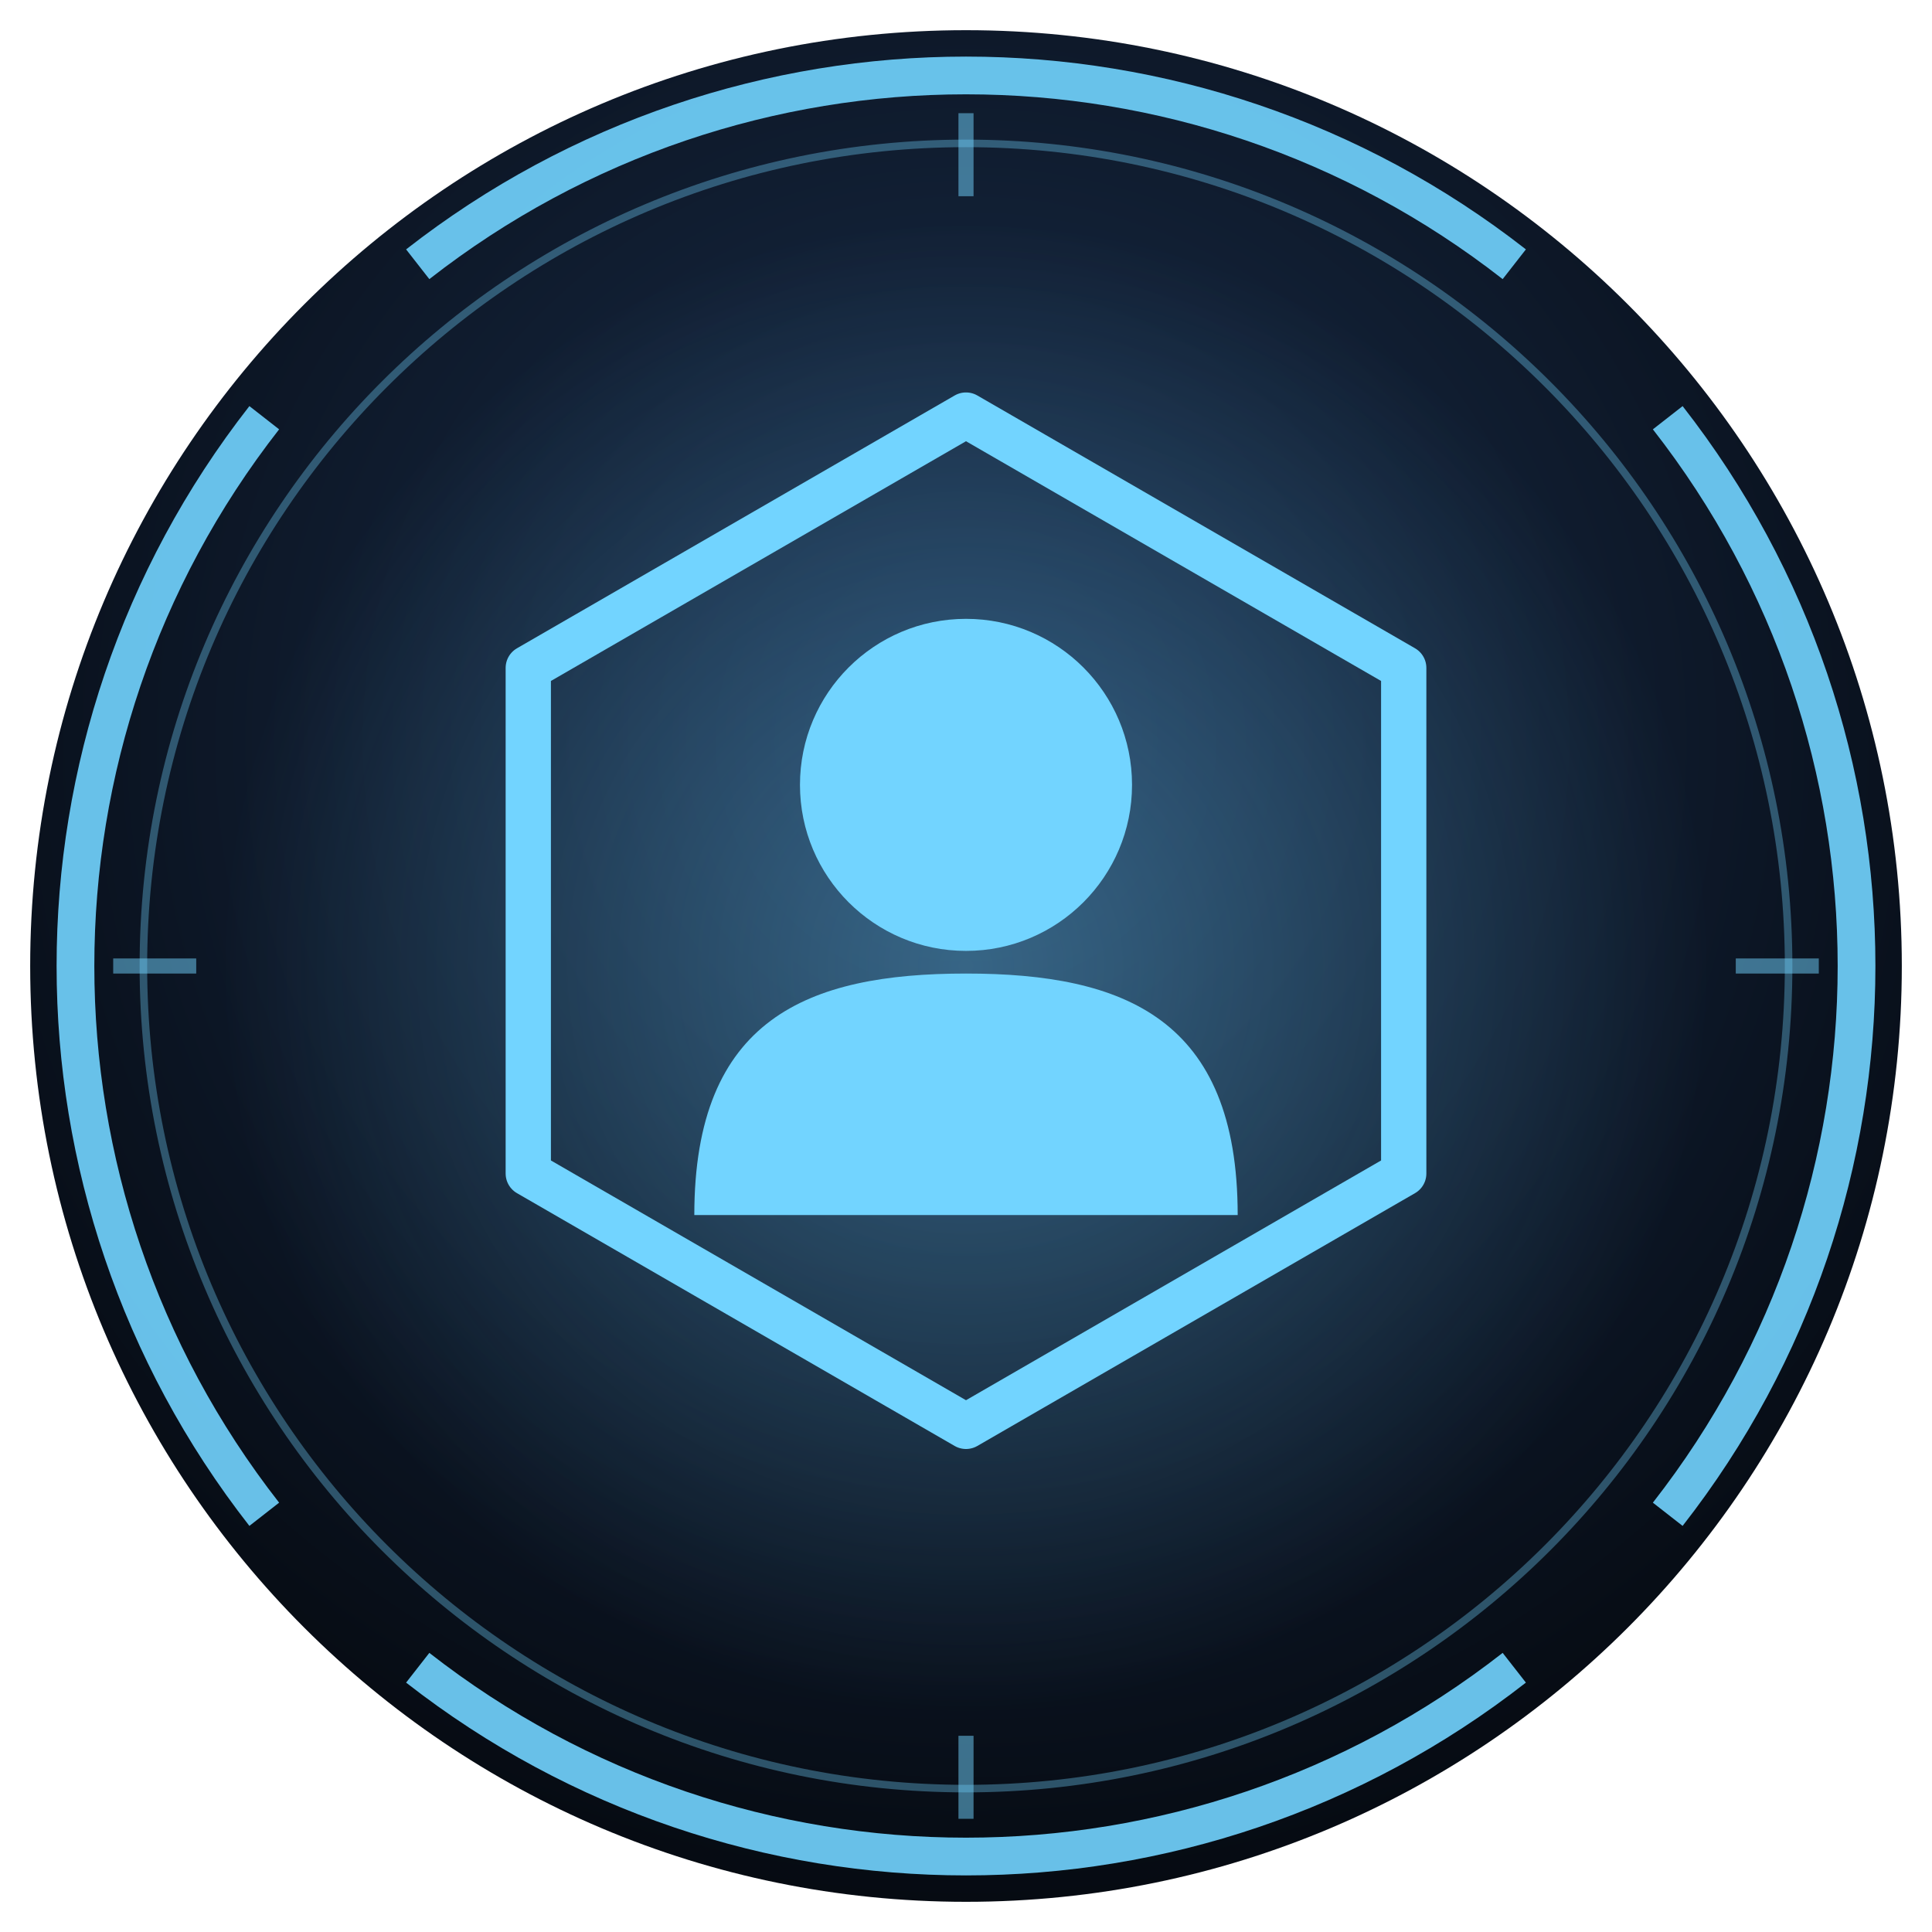
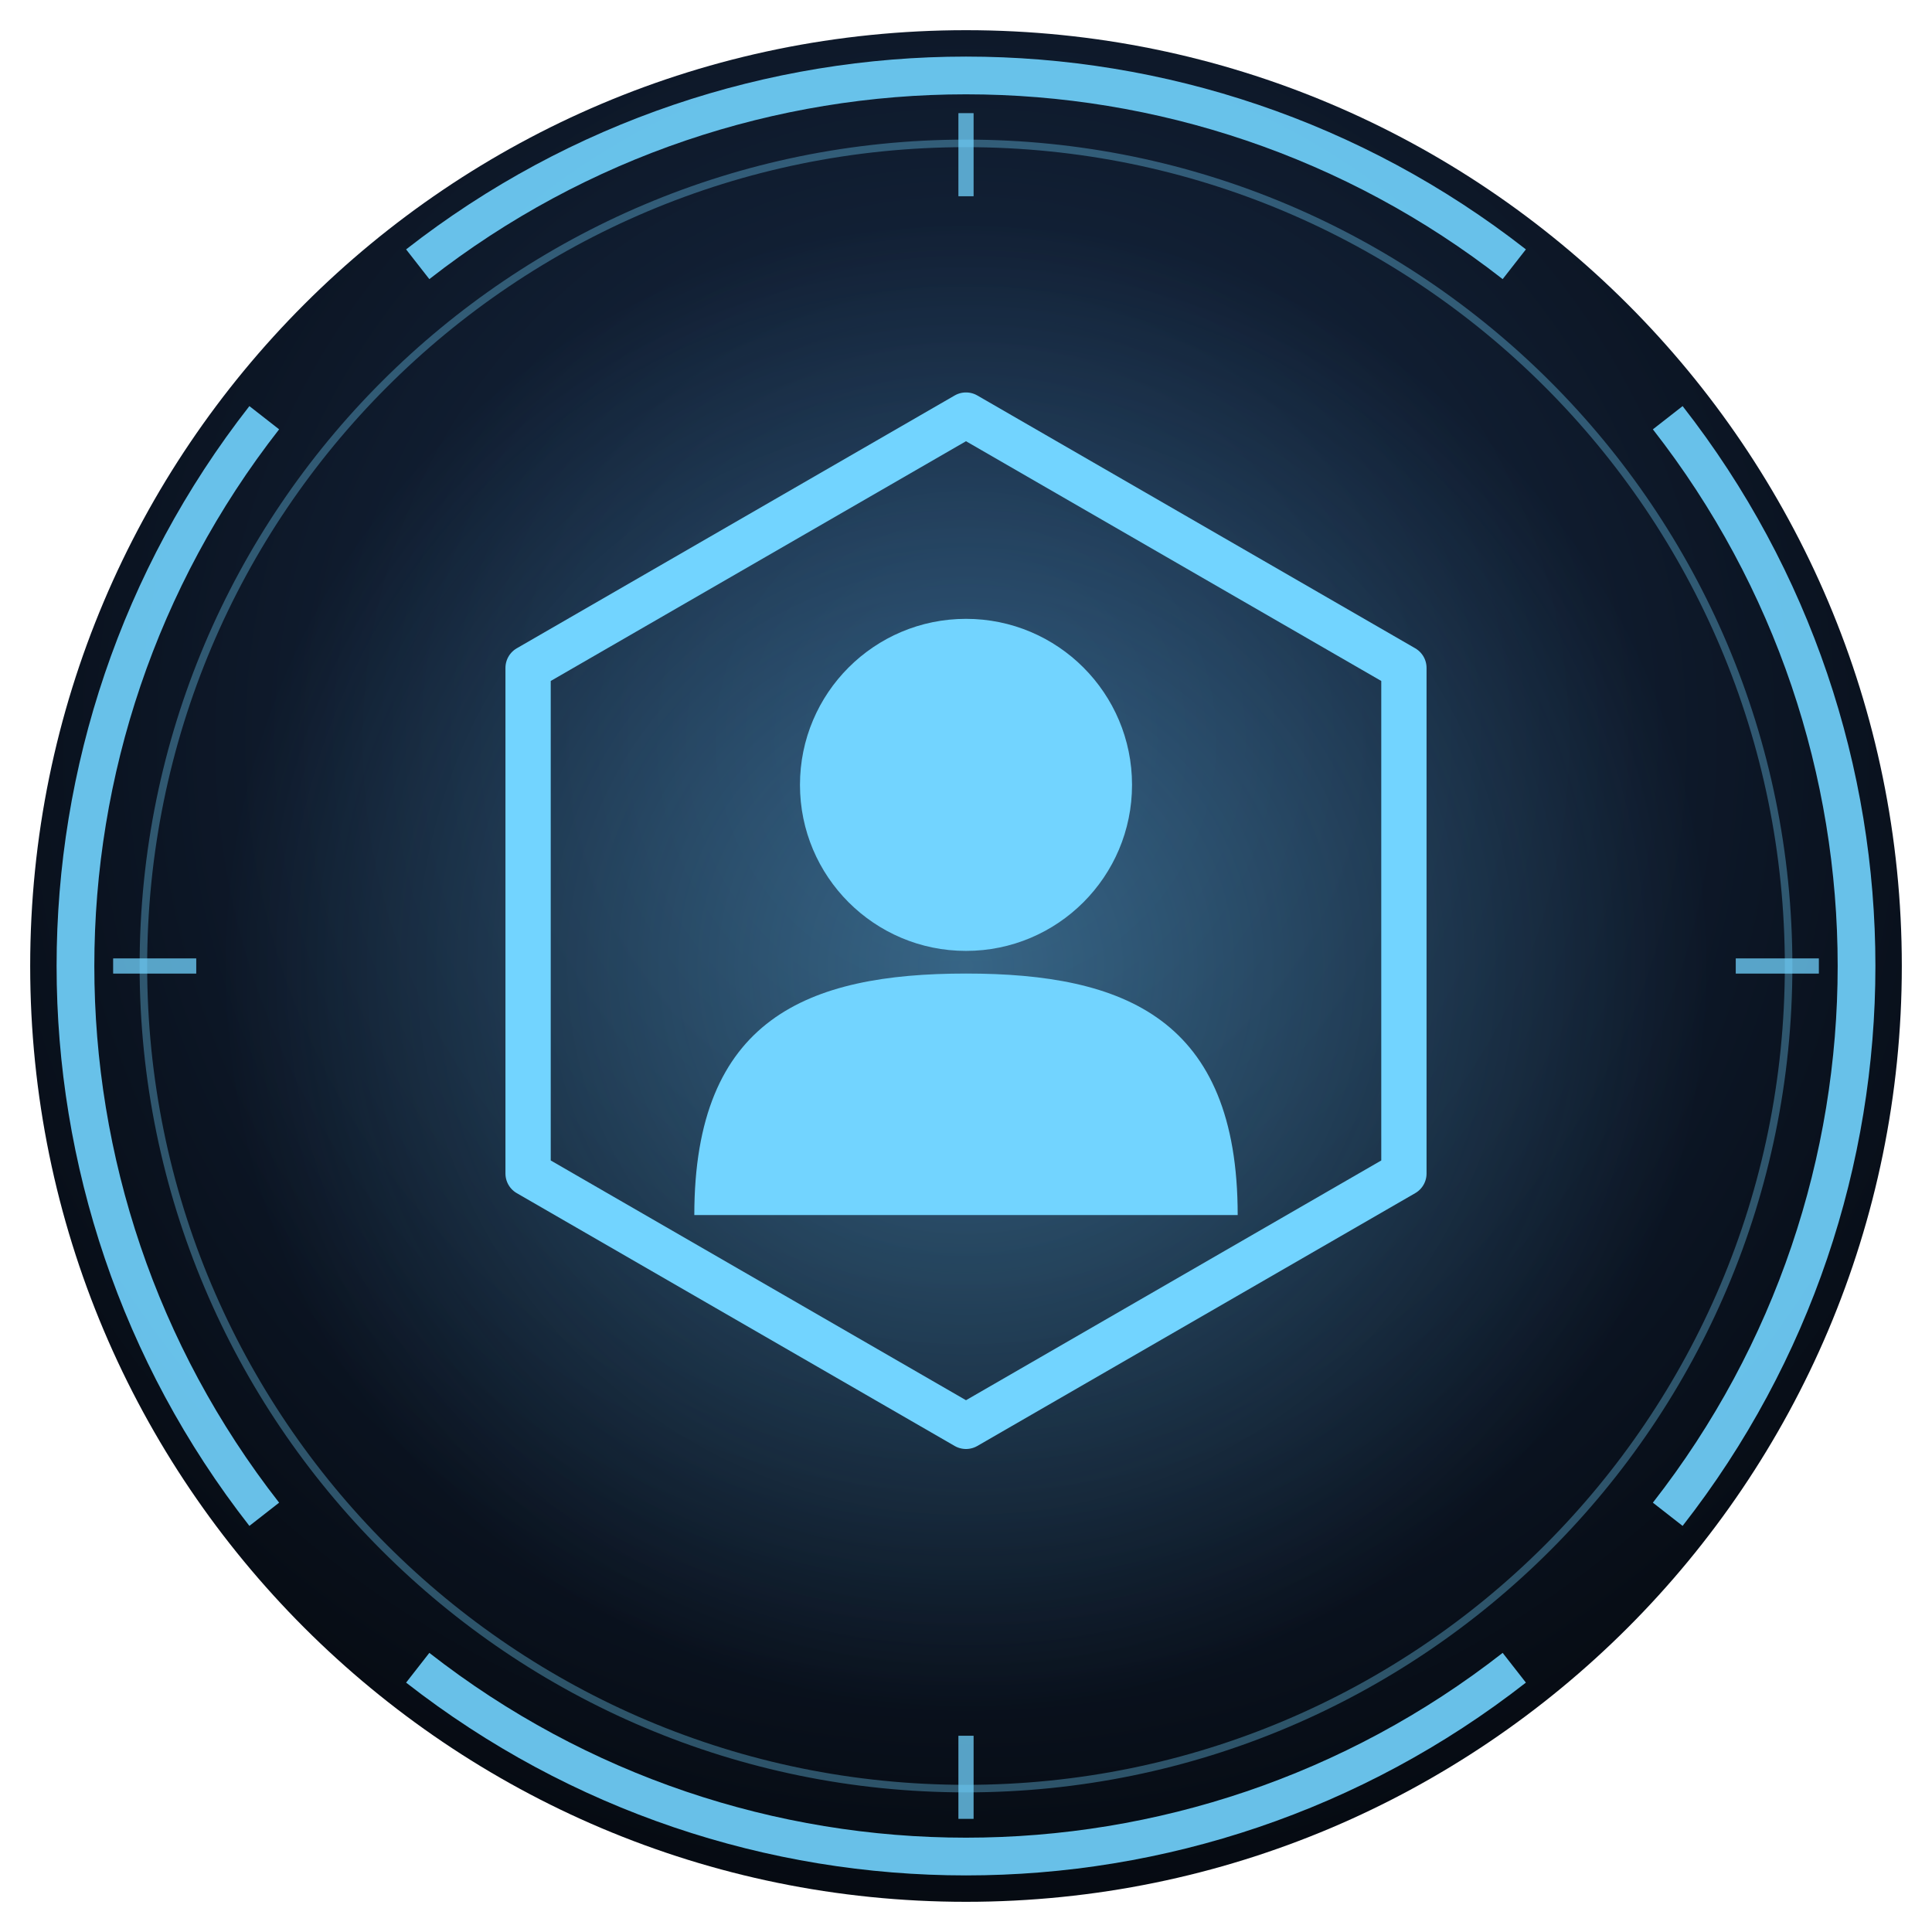
<svg xmlns="http://www.w3.org/2000/svg" width="512" height="512" viewBox="0 0 512 512">
  <defs>
    <radialGradient id="bg" cx="50%" cy="38%" r="65%">
      <stop offset="0" stop-color="#1b3150" />
      <stop offset="0.7" stop-color="#0b1422" />
      <stop offset="1" stop-color="#05090f" />
    </radialGradient>
    <radialGradient id="glow" cx="50%" cy="50%" r="50%">
      <stop offset="0" stop-color="#72d4ff" stop-opacity="0.35" />
      <stop offset="1" stop-color="#72d4ff" stop-opacity="0" />
    </radialGradient>
  </defs>
  <circle cx="256" cy="256" r="248" fill="url(#bg)" />
  <circle cx="256" cy="256" r="200" fill="url(#glow)" />
-   <g fill="none" stroke="#72d4ff" stroke-width="10" stroke-linecap="butt" opacity="0.9">
+   <circle cx="256" cy="256" r="218" fill="none" stroke="#72d4ff" stroke-width="2" opacity="0.35" />
+   <g fill="none" stroke="#72d4ff" stroke-width="10" opacity="0.9">
    <path d="M401.30 441.97 A236 236 0 0 1 110.70 441.97" />
    <path d="M70.03 401.30 A236 236 0 0 1 70.03 110.70" />
    <path d="M110.70 70.03 A236 236 0 0 1 401.30 70.03" />
    <path d="M441.97 110.70 A236 236 0 0 1 441.97 401.30" />
  </g>
-   <circle cx="256" cy="256" r="218" fill="none" stroke="#72d4ff" stroke-width="2" opacity="0.35" />
+   <g stroke="#72d4ff" stroke-width="4" opacity="0.5">
+     <line x1="460.00" y1="256.00" x2="482.00" y2="256.00" />
+     <line x1="256.00" y1="460.00" x2="256.00" y2="482.00" />
+     <line x1="52.00" y1="256.00" x2="30.00" y2="256.00" />
+     <line x1="256.00" y1="52.00" x2="256.00" y2="30.00" />
+   </g>
  <g stroke="#72d4ff" stroke-width="4" opacity="0.5">
    <line x1="256" y1="30" x2="256" y2="52" />
    <line x1="256" y1="460" x2="256" y2="482" />
    <line x1="30" y1="256" x2="52" y2="256" />
    <line x1="460" y1="256" x2="482" y2="256" />
  </g>
-   <path d="M256 110 L372 177 L372 311 L256 378 L140 311 L140 177 Z" fill="none" stroke="#72d4ff" stroke-width="12" stroke-linejoin="round" />
+   <polygon points="256.00,110.00 372.05,177.00 372.05,311.00 256.00,378.00 139.95,311.00 139.95,177.00" fill="none" stroke="#72d4ff" stroke-width="12" stroke-linejoin="round" />
  <circle cx="256" cy="208" r="44" fill="#72d4ff" />
  <path d="M184 322 C184 270 214 258 256 258 C298 258 328 270 328 322 Z" fill="#72d4ff" />
</svg>
